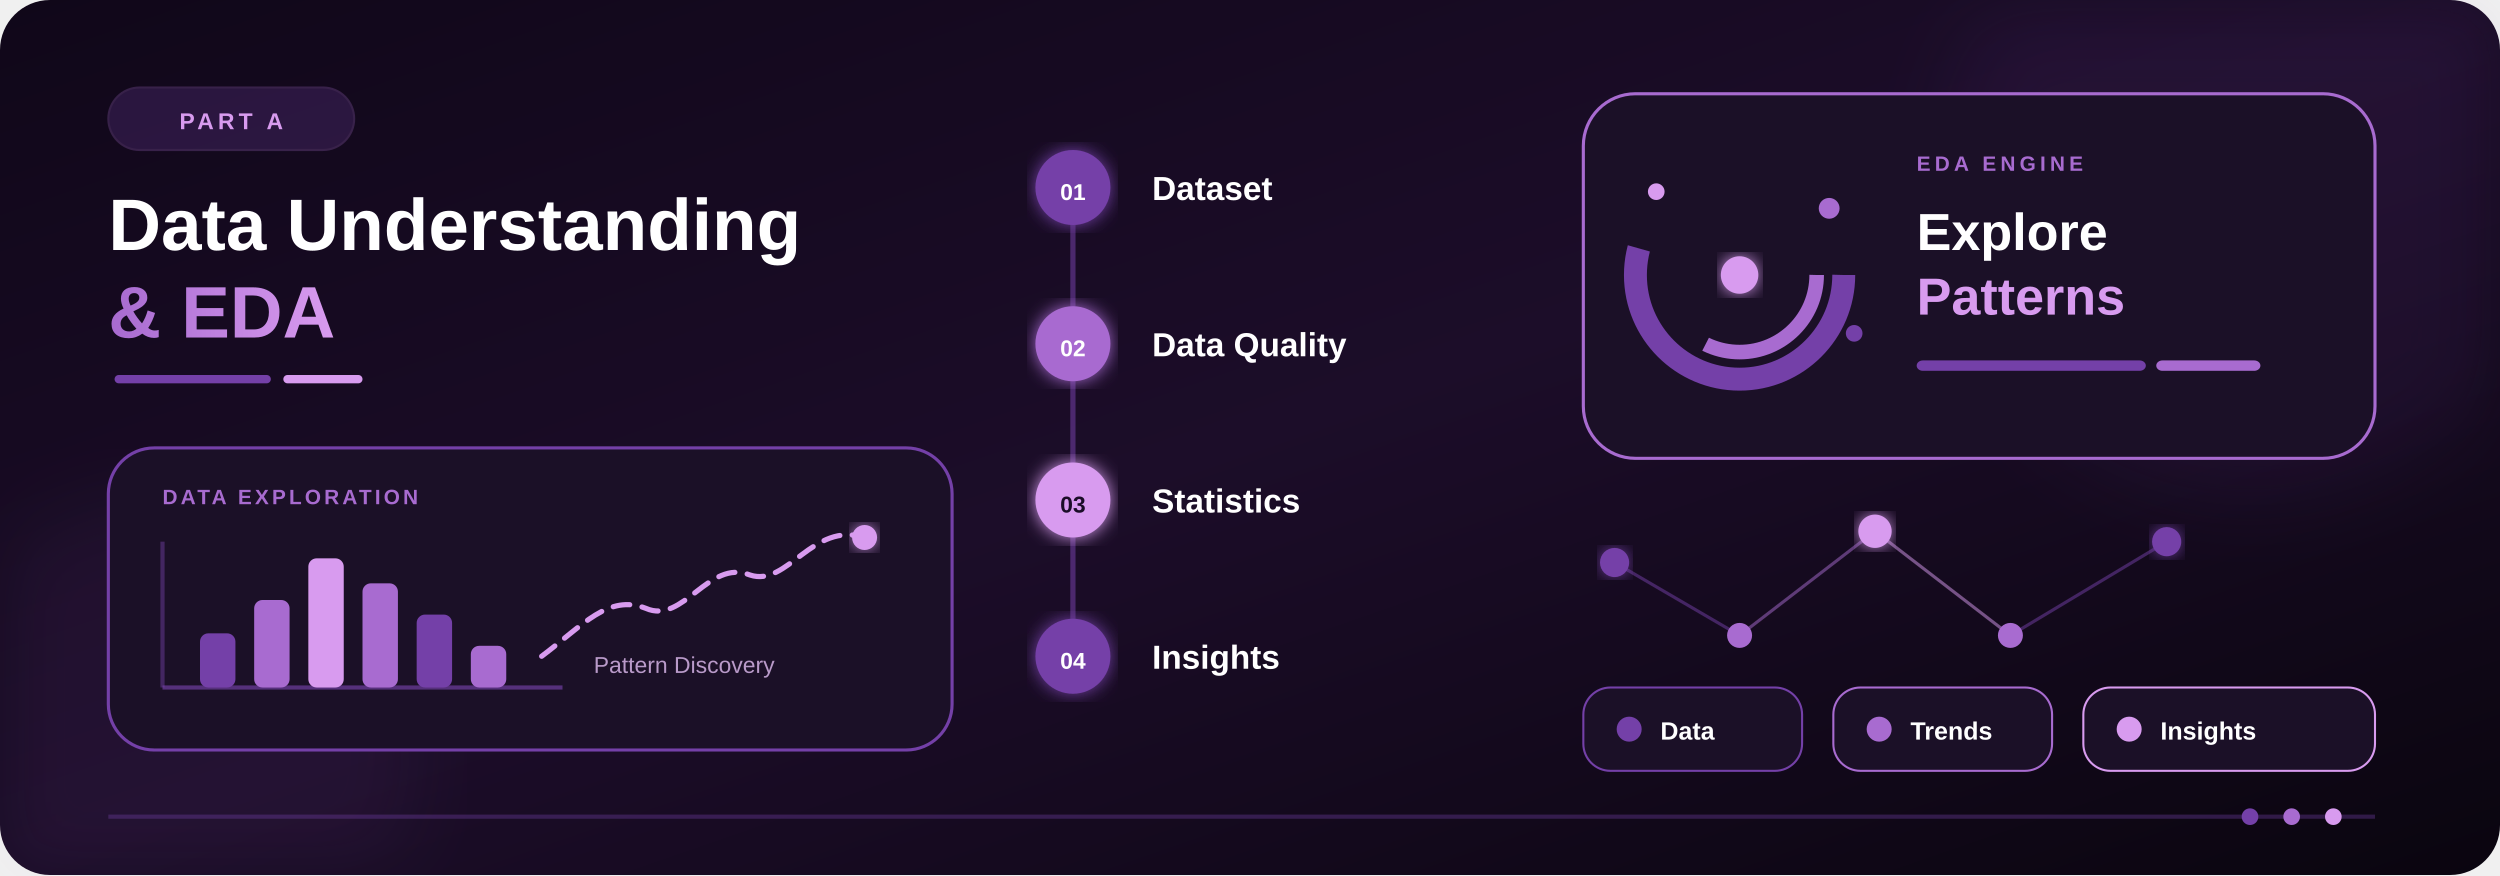
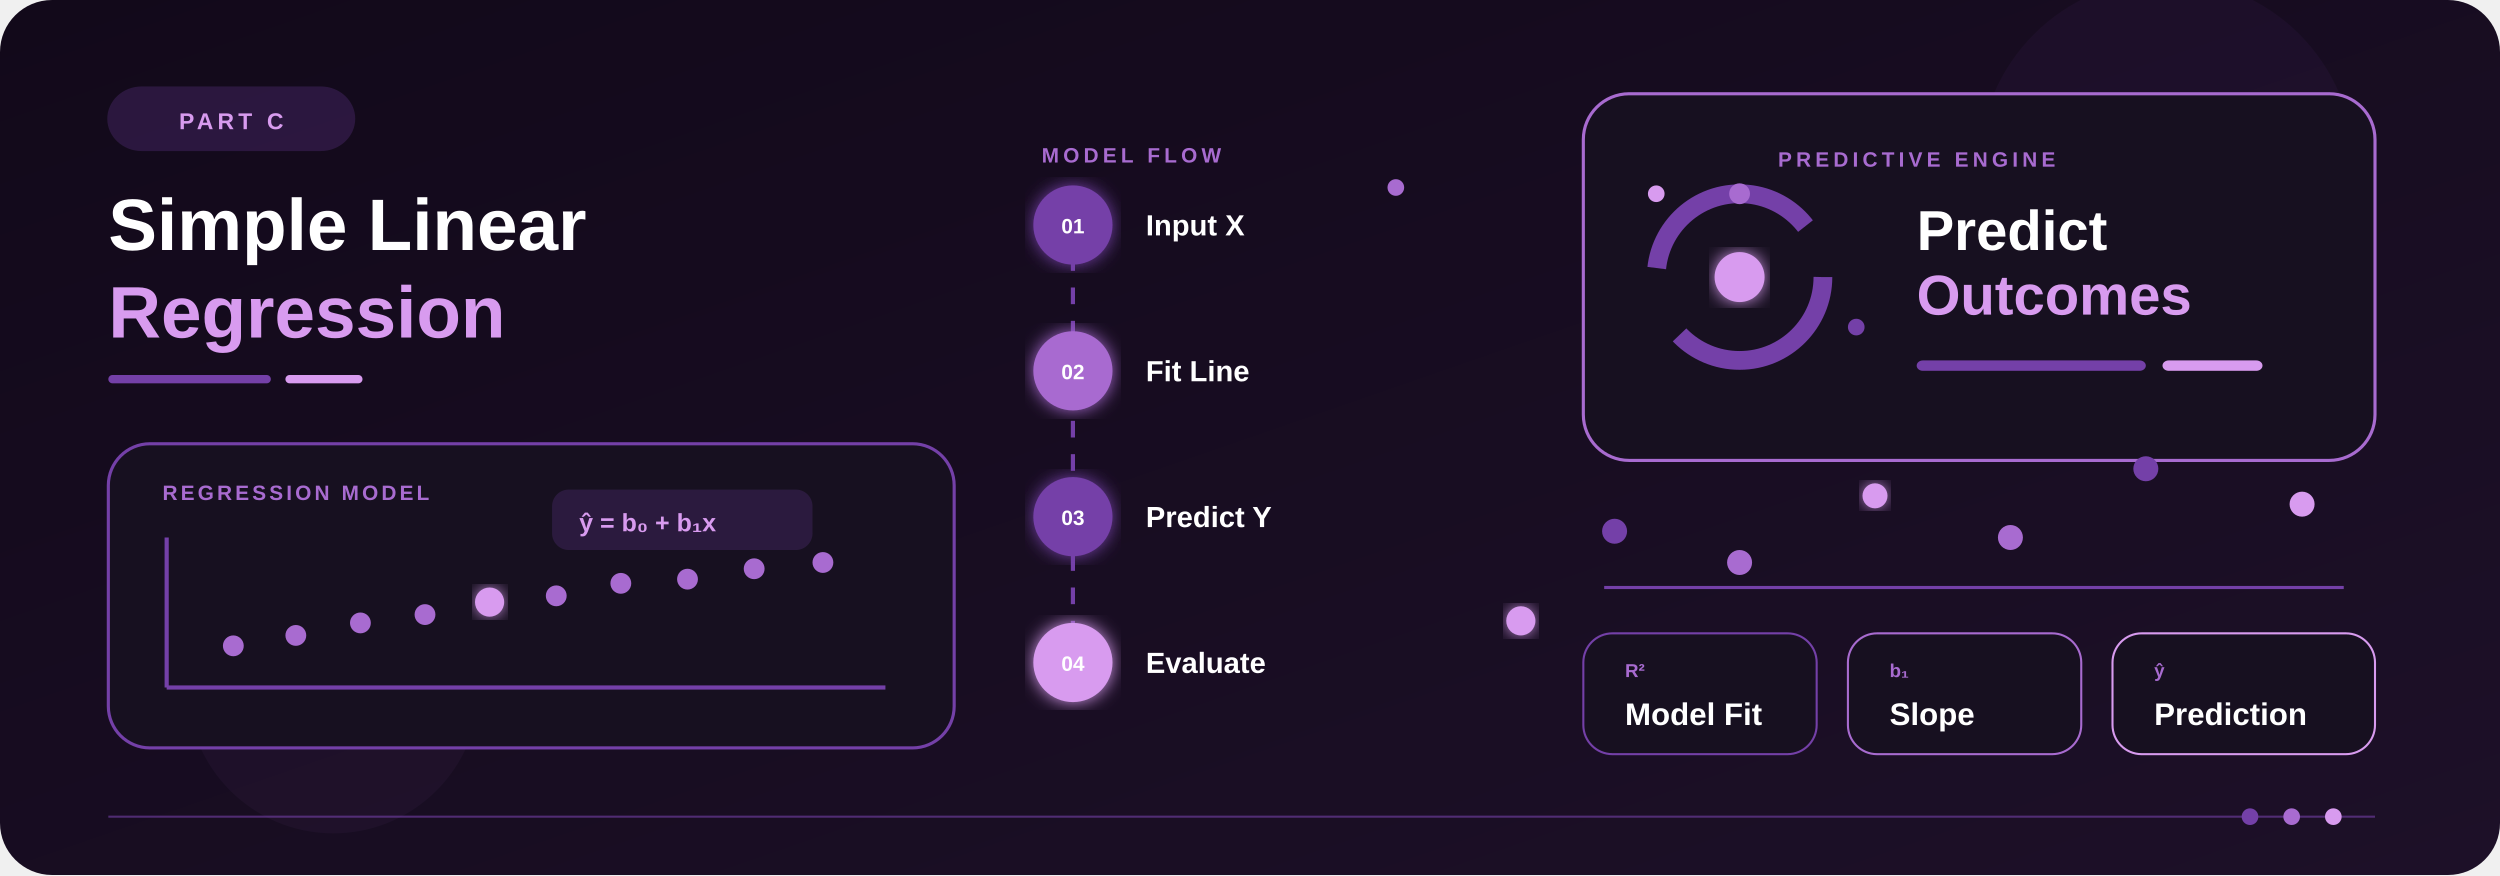
<svg xmlns="http://www.w3.org/2000/svg" width="1200" height="420" viewBox="0 0 1200 420">
  <defs>
    <linearGradient id="bg" x1="0" y1="0" x2="1" y2="1">
-       <stop offset="0%" stop-color="#100719" />
-       <stop offset="50%" stop-color="#1C0D29" />
-       <stop offset="100%" stop-color="#0A050F" />
-     </linearGradient>
-     <linearGradient id="purple" x1="0" y1="0" x2="1" y2="0">
-       <stop offset="0%" stop-color="#7440A8" />
-       <stop offset="100%" stop-color="#A86BD0" />
-     </linearGradient>
-     <linearGradient id="lightPurple" x1="0" y1="0" x2="1" y2="0">
-       <stop offset="0%" stop-color="#A86BD0" />
-       <stop offset="100%" stop-color="#D89BEF" />
+       <stop offset="0%" stop-color="#12091A" />
+       <stop offset="100%" stop-color="#1D1028" />
    </linearGradient>
    <filter id="glow">
      <feGaussianBlur stdDeviation="4" result="blur" />
      <feMerge>
        <feMergeNode in="blur" />
        <feMergeNode in="SourceGraphic" />
      </feMerge>
    </filter>
-     <filter id="bigGlow">
-       <feGaussianBlur stdDeviation="18" />
-     </filter>
-     <style>
- 
-     .appear {
-       animation: appear 1.1s ease-out forwards;
-     }
- 
-     .float {
-       animation: floating 4s ease-in-out infinite;
-     }
- 
-     .float2 {
-       animation: floating2 5s ease-in-out infinite;
-     }
- 
-     .pulse {
-       animation: pulse 3s ease-in-out infinite;
-     }
- 
-     .dataPulse {
-       animation: dataPulse 2.8s ease-in-out infinite;
-     }
- 
-     .dash {
-       animation: dash 5s linear infinite;
-     }
- 
-     @keyframes appear {
-       from {
-         opacity:0;
-         transform:translateY(12px);
-       }
-       to {
-         opacity:1;
-         transform:translateY(0);
-       }
-     }
- 
-     @keyframes floating {
-       0%,100% {
-         transform:translateY(0);
-       }
-       50% {
-         transform:translateY(-6px);
-       }
-     }
- 
-     @keyframes floating2 {
-       0%,100% {
-         transform:translateY(0);
-       }
-       50% {
-         transform:translateY(5px);
-       }
-     }
- 
-     @keyframes pulse {
-       0%,100% {
-         opacity:.55;
-       }
-       50% {
-         opacity:1;
-       }
-     }
- 
-     @keyframes dataPulse {
-       0%,100% {
-         transform:scale(1);
-         opacity:.7;
-       }
-       50% {
-         transform:scale(1.18);
-         opacity:1;
-       }
-     }
- 
-     @keyframes dash {
-       to {
-         stroke-dashoffset:-120;
-       }
-     }
- 
-   </style>
  </defs>
-   <rect width="1200" height="420" rx="24" fill="url(#bg)" />
-   <circle cx="1080" cy="90" r="150" fill="#7440A8" opacity=".09" filter="url(#bigGlow)">
-     <animate attributeName="opacity" values=".05;.13;.05" dur="6s" repeatCount="indefinite" />
-   </circle>
-   <circle cx="80" cy="360" r="120" fill="#A86BD0" opacity=".06" filter="url(#bigGlow)" />
-   <g class="appear">
-     <rect x="52" y="42" width="118" height="30" rx="15" fill="#7440A8" opacity=".25" stroke="#A86BD0" />
-     <text x="111" y="62" text-anchor="middle" font-family="Arial, sans-serif" font-size="11" font-weight="700" letter-spacing="2" fill="#D89BEF">
-     PART A
+   <rect width="1200" height="420" rx="25" fill="url(#bg)" />
+   <circle cx="1040" cy="80" r="90" fill="#7440A8" opacity=".07">
+     <animate attributeName="r" values="80;105;80" dur="6s" repeatCount="indefinite" />
+   </circle>
+   <circle cx="160" cy="330" r="70" fill="#A86BD0" opacity=".05">
+     <animate attributeName="r" values="65;85;65" dur="7s" repeatCount="indefinite" />
+   </circle>
+   <rect x="52" y="42" width="118" height="30" rx="16" fill="#7440A8" opacity=".25" stroke="#7440A8">
+     <animate attributeName="opacity" values=".18;.35;.18" dur="4s" repeatCount="indefinite" />
+   </rect>
+   <text x="111" y="62" text-anchor="middle" font-family="Arial" font-size="11" font-weight="700" letter-spacing="2" fill="#D89BEF">
+   PART C
+ </text>
+   <text x="52" y="120" font-family="Arial" font-size="35" font-weight="700" fill="#FFFFFF">
+   Simple Linear
+ </text>
+   <text x="52" y="162" font-family="Arial" font-size="35" font-weight="700" fill="#D89BEF">
+ 
+   Regression
+ 
+   <animate attributeName="opacity" values=".75;1;.75" dur="4s" repeatCount="indefinite" />
  </text>
-     <text x="52" y="120" font-family="Arial, sans-serif" font-size="35" font-weight="800" fill="#FFFFFF">
-     Data Understanding
+   <rect x="52" y="180" width="78" height="4" rx="2" fill="#7440A8">
+     <animate attributeName="width" values="60;78;60" dur="4s" repeatCount="indefinite" />
+   </rect>
+   <rect x="137" y="180" width="37" height="4" rx="2" fill="#D89BEF" />
+   <rect x="52" y="213" width="406" height="146" rx="20" fill="#171020" stroke="#7440A8" stroke-width="1.5">
+     <animate attributeName="stroke-opacity" values=".6;1;.6" dur="4s" repeatCount="indefinite" />
+   </rect>
+   <text x="78" y="240" font-family="Arial" font-size="10" font-weight="600" letter-spacing="1.5" fill="#A86BD0">
+   REGRESSION MODEL
+ </text>
+   <line x1="80" y1="330" x2="425" y2="330" stroke="#7440A8" stroke-width="2" />
+   <line x1="80" y1="330" x2="80" y2="258" stroke="#7440A8" stroke-width="2" />
+   <line x1="95" y1="315" x2="405" y2="270" stroke="#D89BEF" stroke-width="3" stroke-linecap="round" stroke-dasharray="330" stroke-dashoffset="330">
+     <animate attributeName="stroke-dashoffset" values="330;0;0;330" dur="7s" repeatCount="indefinite" />
+   </line>
+   <g fill="#A86BD0">
+     <circle cx="112" cy="310" r="5">
+       <animate attributeName="r" values="4;6;4" dur="3s" repeatCount="indefinite" />
+     </circle>
+     <circle cx="142" cy="305" r="5">
+       <animate attributeName="r" values="4;6;4" dur="3s" begin=".3s" repeatCount="indefinite" />
+     </circle>
+     <circle cx="173" cy="299" r="5">
+       <animate attributeName="r" values="4;6;4" dur="3s" begin=".6s" repeatCount="indefinite" />
+     </circle>
+     <circle cx="204" cy="295" r="5">
+       <animate attributeName="r" values="4;6;4" dur="3s" begin=".9s" repeatCount="indefinite" />
+     </circle>
+     <circle cx="267" cy="286" r="5">
+       <animate attributeName="r" values="4;6;4" dur="3s" begin="1.2s" repeatCount="indefinite" />
+     </circle>
+     <circle cx="298" cy="280" r="5">
+       <animate attributeName="r" values="4;6;4" dur="3s" begin="1.5s" repeatCount="indefinite" />
+     </circle>
+     <circle cx="330" cy="278" r="5">
+       <animate attributeName="r" values="4;6;4" dur="3s" begin="1.8s" repeatCount="indefinite" />
+     </circle>
+     <circle cx="362" cy="273" r="5">
+       <animate attributeName="r" values="4;6;4" dur="3s" begin="2.1s" repeatCount="indefinite" />
+     </circle>
+     <circle cx="395" cy="270" r="5">
+       <animate attributeName="r" values="4;6;4" dur="3s" begin="2.4s" repeatCount="indefinite" />
+     </circle>
+   </g>
+   <circle cx="235" cy="289" r="7" fill="#D89BEF" filter="url(#glow)">
+     <animate attributeName="cy" values="289;279;289" dur="2.5s" repeatCount="indefinite" />
+     <animate attributeName="r" values="6;10;6" dur="2.5s" repeatCount="indefinite" />
+   </circle>
+   <rect x="265" y="235" width="125" height="29" rx="8" fill="#7440A8" opacity=".22" />
+   <text x="278" y="255" font-family="Arial" font-size="12" font-weight="700" fill="#D89BEF">
+   ŷ = b₀ + b₁x
+ </text>
+   <text x="500" y="78" font-family="Arial" font-size="10" font-weight="600" letter-spacing="2" fill="#A86BD0">
+   MODEL FLOW
+ </text>
+   <line x1="515" y1="106" x2="515" y2="320" stroke="#7440A8" stroke-width="2" stroke-dasharray="8 8">
+     <animate attributeName="stroke-dashoffset" values="0;-32" dur="2s" repeatCount="indefinite" />
+   </line>
+   <circle cx="515" cy="108" r="19" fill="#7440A8" filter="url(#glow)">
+     <animate attributeName="r" values="18;22;18" dur="4s" repeatCount="indefinite" />
+   </circle>
+   <text x="515" y="112" text-anchor="middle" font-family="Arial" font-size="10" font-weight="700" fill="#FFFFFF">
+   01
+ </text>
+   <text x="550" y="113" font-family="Arial" font-size="14" font-weight="700" fill="#FFFFFF">
+   Input X
+ </text>
+   <circle cx="515" cy="178" r="19" fill="#A86BD0" filter="url(#glow)">
+     <animate attributeName="r" values="18;22;18" dur="4s" begin="1s" repeatCount="indefinite" />
+   </circle>
+   <text x="515" y="182" text-anchor="middle" font-family="Arial" font-size="10" font-weight="700" fill="#FFFFFF">
+   02
+ </text>
+   <text x="550" y="183" font-family="Arial" font-size="14" font-weight="700" fill="#FFFFFF">
+   Fit Line
+ </text>
+   <circle cx="515" cy="248" r="19" fill="#7440A8" filter="url(#glow)">
+     <animate attributeName="r" values="18;22;18" dur="4s" begin="2s" repeatCount="indefinite" />
+   </circle>
+   <text x="515" y="252" text-anchor="middle" font-family="Arial" font-size="10" font-weight="700" fill="#FFFFFF">
+   03
+ </text>
+   <text x="550" y="253" font-family="Arial" font-size="14" font-weight="700" fill="#FFFFFF">
+   Predict Y
+ </text>
+   <circle cx="515" cy="318" r="19" fill="#D89BEF" filter="url(#glow)">
+     <animate attributeName="r" values="18;22;18" dur="4s" begin="3s" repeatCount="indefinite" />
+   </circle>
+   <text x="515" y="322" text-anchor="middle" font-family="Arial" font-size="10" font-weight="700" fill="#FFFFFF">
+   04
+ </text>
+   <text x="550" y="323" font-family="Arial" font-size="14" font-weight="700" fill="#FFFFFF">
+   Evaluate
+ </text>
+   <rect x="760" y="45" width="380" height="176" rx="22" fill="#171020" stroke="#A86BD0" stroke-width="1.5">
+     <animate attributeName="stroke-opacity" values=".6;1;.6" dur="5s" repeatCount="indefinite" />
+   </rect>
+   <text x="920" y="80" text-anchor="middle" font-family="Arial" font-size="10" font-weight="600" letter-spacing="2" fill="#A86BD0">
+   PREDICTIVE ENGINE
+ </text>
+   <g>
+     <circle cx="835" cy="133" r="40" fill="none" stroke="#7440A8" stroke-width="9" stroke-dasharray="95 35">
+       <animateTransform attributeName="transform" type="rotate" from="0 835 133" to="360 835 133" dur="9s" repeatCount="indefinite" />
+     </circle>
+   </g>
+   <circle cx="835" cy="133" r="12" fill="#D89BEF" filter="url(#glow)">
+     <animate attributeName="r" values="10;15;10" dur="2s" repeatCount="indefinite" />
+   </circle>
+   <circle cx="835" cy="93" r="5" fill="#A86BD0">
+     <animateTransform attributeName="transform" type="rotate" from="0 835 133" to="360 835 133" dur="5s" repeatCount="indefinite" />
+   </circle>
+   <circle cx="795" cy="93" r="4" fill="#D89BEF">
+     <animate attributeName="cy" values="93;86;93" dur="2.5s" repeatCount="indefinite" />
+   </circle>
+   <circle cx="891" cy="157" r="4" fill="#7440A8">
+     <animate attributeName="cy" values="157;164;157" dur="3s" repeatCount="indefinite" />
+   </circle>
+   <text x="920" y="120" font-family="Arial" font-size="27" font-weight="700" fill="#FFFFFF">
+   Predict
+ </text>
+   <text x="920" y="151" font-family="Arial" font-size="27" font-weight="700" fill="#D89BEF">
+ 
+   Outcomes
+ 
+   <animate attributeName="opacity" values=".7;1;.7" dur="3.5s" repeatCount="indefinite" />
  </text>
-     <text x="52" y="162" font-family="Arial, sans-serif" font-size="35" font-weight="800" fill="url(#lightPurple)">
-     &amp; EDA
-   </text>
-     <rect x="55" y="180" width="75" height="4" rx="2" fill="#7440A8" />
-     <rect x="136" y="180" width="38" height="4" rx="2" fill="#D89BEF" />
-   </g>
-   <g class="float">
-     <rect x="52" y="215" width="405" height="145" rx="22" fill="#1B1027" stroke="#7440A8" stroke-width="1.5" />
-     <text x="78" y="242" font-family="Arial" font-size="10" font-weight="700" letter-spacing="1.5" fill="#A86BD0">
-     DATA EXPLORATION
-   </text>
-     <line x1="78" y1="330" x2="270" y2="330" stroke="#7440A8" stroke-width="2" opacity=".65" />
-     <line x1="78" y1="260" x2="78" y2="330" stroke="#7440A8" stroke-width="2" opacity=".45" />
-     <rect x="96" y="304" width="17" height="26" rx="4" fill="#7440A8" />
-     <rect x="122" y="288" width="17" height="42" rx="4" fill="#A86BD0" />
-     <rect x="148" y="268" width="17" height="62" rx="4" fill="#D89BEF" />
-     <rect x="174" y="280" width="17" height="50" rx="4" fill="#A86BD0" />
-     <rect x="200" y="295" width="17" height="35" rx="4" fill="#7440A8" />
-     <rect x="226" y="310" width="17" height="20" rx="4" fill="#A86BD0" />
-     <path d="M260 315            C280 300 292 285 310 292            C328 300 340 268 360 276            C378 282 390 250 415 258" fill="none" stroke="#D89BEF" stroke-width="2.5" stroke-linecap="round" stroke-dasharray="8 6" class="dash" />
-     <circle cx="415" cy="258" r="6" fill="#D89BEF" filter="url(#glow)" class="dataPulse" />
-     <text x="285" y="323" font-family="Arial" font-size="11" fill="#B99AC9">
-     Pattern Discovery
-   </text>
-   </g>
-   <line x1="515" y1="88" x2="515" y2="330" stroke="#7440A8" stroke-width="2.5" opacity=".55" />
-   <g class="appear">
-     <circle cx="515" cy="90" r="18" fill="#7440A8" filter="url(#glow)" />
-     <text x="515" y="96" text-anchor="middle" font-family="Arial" font-size="11" font-weight="700" fill="#FFFFFF">
-     01
-   </text>
-     <text x="553" y="96" font-family="Arial" font-size="16" font-weight="700" fill="#FFFFFF">
-     Dataset
-   </text>
-   </g>
-   <g class="appear">
-     <circle cx="515" cy="165" r="18" fill="#A86BD0" filter="url(#glow)" />
-     <text x="515" y="171" text-anchor="middle" font-family="Arial" font-size="11" font-weight="700" fill="#FFFFFF">
-     02
-   </text>
-     <text x="553" y="171" font-family="Arial" font-size="16" font-weight="700" fill="#FFFFFF">
-     Data Quality
-   </text>
-   </g>
-   <g class="appear">
-     <circle cx="515" cy="240" r="18" fill="#D89BEF" filter="url(#glow)" />
-     <text x="515" y="246" text-anchor="middle" font-family="Arial" font-size="11" font-weight="700" fill="#1B0D28">
-     03
-   </text>
-     <text x="553" y="246" font-family="Arial" font-size="16" font-weight="700" fill="#FFFFFF">
-     Statistics
-   </text>
-   </g>
-   <g class="appear">
-     <circle cx="515" cy="315" r="18" fill="#7440A8" filter="url(#glow)" />
-     <text x="515" y="321" text-anchor="middle" font-family="Arial" font-size="11" font-weight="700" fill="#FFFFFF">
-     04
-   </text>
-     <text x="553" y="321" font-family="Arial" font-size="16" font-weight="700" fill="#FFFFFF">
-     Insights
-   </text>
-   </g>
-   <g class="float2">
-     <rect x="760" y="45" width="380" height="175" rx="25" fill="#1B1027" stroke="#A86BD0" stroke-width="1.5" />
-     <circle cx="835" cy="132" r="50" fill="none" stroke="#7440A8" stroke-width="11" stroke-dasharray="170 145" />
-     <circle cx="835" cy="132" r="37" fill="none" stroke="#A86BD0" stroke-width="7" stroke-dasharray="75 160" class="dash" />
-     <circle cx="835" cy="132" r="9" fill="#D89BEF" filter="url(#glow)" class="pulse" />
-     <circle cx="795" cy="92" r="4" fill="#D89BEF" class="pulse" />
-     <circle cx="878" cy="100" r="5" fill="#A86BD0" />
-     <circle cx="890" cy="160" r="4" fill="#7440A8" class="pulse" />
-     <text x="920" y="82" font-family="Arial" font-size="10" font-weight="700" letter-spacing="2" fill="#A86BD0">
-     EDA ENGINE
-   </text>
-     <text x="920" y="120" font-family="Arial" font-size="25" font-weight="800" fill="#FFFFFF">
-     Explore
-   </text>
-     <text x="920" y="151" font-family="Arial" font-size="25" font-weight="800" fill="#D89BEF">
-     Patterns
-   </text>
-     <rect x="920" y="173" width="110" height="5" rx="3" fill="#7440A8" />
-     <rect x="1035" y="173" width="50" height="5" rx="3" fill="#A86BD0" />
-   </g>
-   <g class="dataMove">
-     <line x1="775" y1="270" x2="835" y2="305" stroke="#7440A8" stroke-width="1.5" opacity=".5" />
-     <line x1="835" y1="305" x2="900" y2="255" stroke="#A86BD0" stroke-width="1.5" opacity=".5" />
-     <line x1="900" y1="255" x2="965" y2="305" stroke="#D89BEF" stroke-width="1.5" opacity=".5" />
-     <line x1="965" y1="305" x2="1040" y2="260" stroke="#7440A8" stroke-width="1.5" opacity=".5" />
-     <circle cx="775" cy="270" r="7" fill="#7440A8" filter="url(#glow)" />
-     <circle cx="835" cy="305" r="6" fill="#A86BD0" class="pulse" />
-     <circle cx="900" cy="255" r="8" fill="#D89BEF" filter="url(#glow)" class="dataPulse" />
-     <circle cx="965" cy="305" r="6" fill="#A86BD0" />
-     <circle cx="1040" cy="260" r="7" fill="#7440A8" filter="url(#glow)" />
-   </g>
-   <g class="float">
-     <rect x="760" y="330" width="105" height="40" rx="13" fill="#1B1027" stroke="#7440A8" />
-     <circle cx="782" cy="350" r="6" fill="#7440A8" />
-     <text x="797" y="355" font-family="Arial" font-size="12" font-weight="700" fill="#FFFFFF">
-     Data
-   </text>
-     <rect x="880" y="330" width="105" height="40" rx="13" fill="#1B1027" stroke="#A86BD0" />
-     <circle cx="902" cy="350" r="6" fill="#A86BD0" />
-     <text x="917" y="355" font-family="Arial" font-size="12" font-weight="700" fill="#FFFFFF">
-     Trends
-   </text>
-     <rect x="1000" y="330" width="140" height="40" rx="13" fill="#1B1027" stroke="#D89BEF" />
-     <circle cx="1022" cy="350" r="6" fill="#D89BEF" />
-     <text x="1037" y="355" font-family="Arial" font-size="12" font-weight="700" fill="#FFFFFF">
-     Insights
-   </text>
-   </g>
-   <line x1="52" y1="392" x2="1140" y2="392" stroke="#7440A8" stroke-width="2" opacity=".35" />
-   <circle cx="1080" cy="392" r="4" fill="#7440A8" class="pulse" />
-   <circle cx="1100" cy="392" r="4" fill="#A86BD0" class="pulse" />
-   <circle cx="1120" cy="392" r="4" fill="#D89BEF" class="pulse" />
+   <rect x="920" y="173" width="110" height="5" rx="3" fill="#7440A8">
+     <animate attributeName="width" values="70;110;70" dur="4s" repeatCount="indefinite" />
+   </rect>
+   <rect x="1038" y="173" width="48" height="5" rx="3" fill="#D89BEF">
+     <animate attributeName="x" values="1038;1050;1038" dur="4s" repeatCount="indefinite" />
+   </rect>
+   <line x1="770" y1="282" x2="1125" y2="282" stroke="#7440A8" stroke-width="1.5" />
+   <polyline points="775,255 835,270 900,238 965,258 1030,225 1105,242" fill="none" stroke="#7440A8" stroke-width="2" stroke-dasharray="450" stroke-dashoffset="450">
+     <animate attributeName="stroke-dashoffset" values="450;0;0;450" dur="8s" repeatCount="indefinite" />
+   </polyline>
+   <circle cx="775" cy="255" r="6" fill="#7440A8" />
+   <circle cx="835" cy="270" r="6" fill="#A86BD0" />
+   <circle cx="900" cy="238" r="6" fill="#D89BEF" filter="url(#glow)">
+     <animate attributeName="r" values="5;9;5" dur="2s" repeatCount="indefinite" />
+   </circle>
+   <circle cx="965" cy="258" r="6" fill="#A86BD0" />
+   <circle cx="1030" cy="225" r="6" fill="#7440A8" />
+   <circle cx="1105" cy="242" r="6" fill="#D89BEF">
+     <animate attributeName="cy" values="242;233;242" dur="3s" repeatCount="indefinite" />
+   </circle>
+   <rect x="760" y="304" width="112" height="58" rx="14" fill="#171020" stroke="#7440A8">
+     <animate attributeName="y" values="304;300;304" dur="4s" repeatCount="indefinite" />
+   </rect>
+   <text x="780" y="325" font-family="Arial" font-size="9" font-weight="600" fill="#A86BD0">
+   R²
+ </text>
+   <text x="780" y="348" font-family="Arial" font-size="15" font-weight="700" fill="#FFFFFF">
+   Model Fit
+ </text>
+   <rect x="887" y="304" width="112" height="58" rx="14" fill="#171020" stroke="#A86BD0">
+     <animate attributeName="y" values="304;298;304" dur="4s" begin=".7s" repeatCount="indefinite" />
+   </rect>
+   <text x="907" y="325" font-family="Arial" font-size="9" font-weight="600" fill="#A86BD0">
+   b₁
+ </text>
+   <text x="907" y="348" font-family="Arial" font-size="15" font-weight="700" fill="#FFFFFF">
+   Slope
+ </text>
+   <rect x="1014" y="304" width="126" height="58" rx="14" fill="#171020" stroke="#D89BEF">
+     <animate attributeName="y" values="304;300;304" dur="4s" begin="1.4s" repeatCount="indefinite" />
+   </rect>
+   <text x="1034" y="325" font-family="Arial" font-size="9" font-weight="600" fill="#A86BD0">
+   ŷ
+ </text>
+   <text x="1034" y="348" font-family="Arial" font-size="15" font-weight="700" fill="#FFFFFF">
+   Prediction
+ </text>
+   <line x1="52" y1="392" x2="1140" y2="392" stroke="#7440A8" stroke-width="1" opacity=".6" />
+   <circle cx="1080" cy="392" r="4" fill="#7440A8">
+     <animate attributeName="cx" values="1080;1090;1080" dur="2s" repeatCount="indefinite" />
+   </circle>
+   <circle cx="1100" cy="392" r="4" fill="#A86BD0">
+     <animate attributeName="cx" values="1100;1110;1100" dur="2s" begin=".3s" repeatCount="indefinite" />
+   </circle>
+   <circle cx="1120" cy="392" r="4" fill="#D89BEF">
+     <animate attributeName="cx" values="1120;1130;1120" dur="2s" begin=".6s" repeatCount="indefinite" />
+   </circle>
+   <circle cx="730" cy="298" r="7" fill="#D89BEF" filter="url(#glow)">
+     <animate attributeName="cy" values="298;280;298" dur="3s" repeatCount="indefinite" />
+     <animate attributeName="opacity" values=".3;1;.3" dur="3s" repeatCount="indefinite" />
+   </circle>
+   <circle cx="670" cy="90" r="4" fill="#A86BD0">
+     <animate attributeName="cy" values="90;78;90" dur="3.5s" repeatCount="indefinite" />
+   </circle>
</svg>
